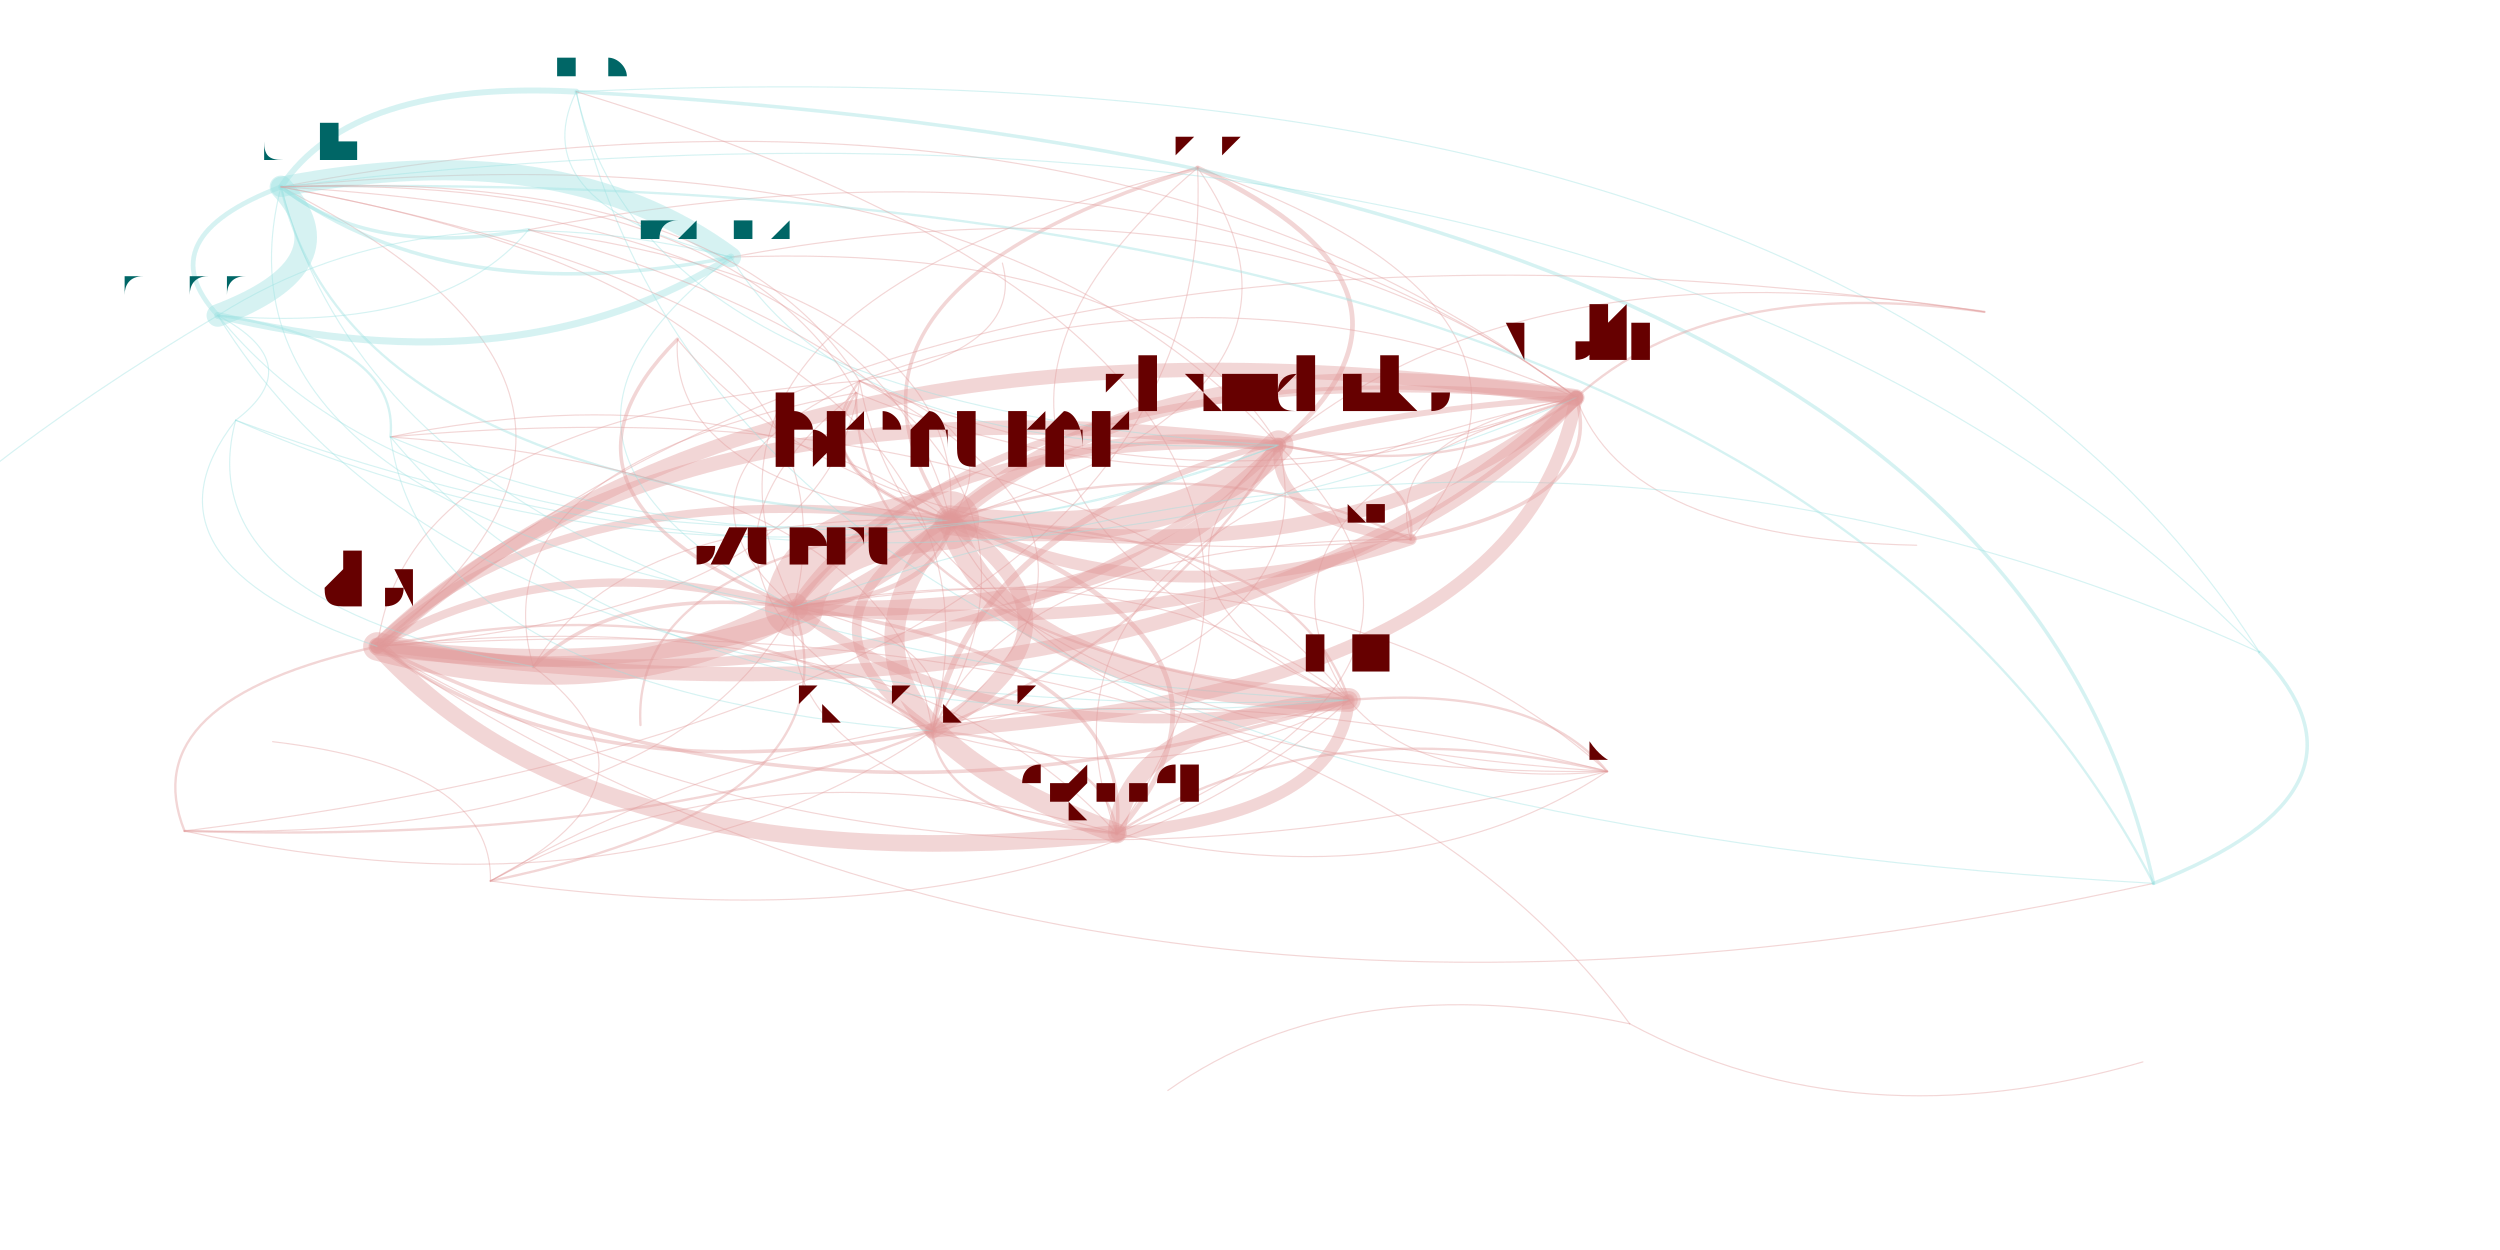
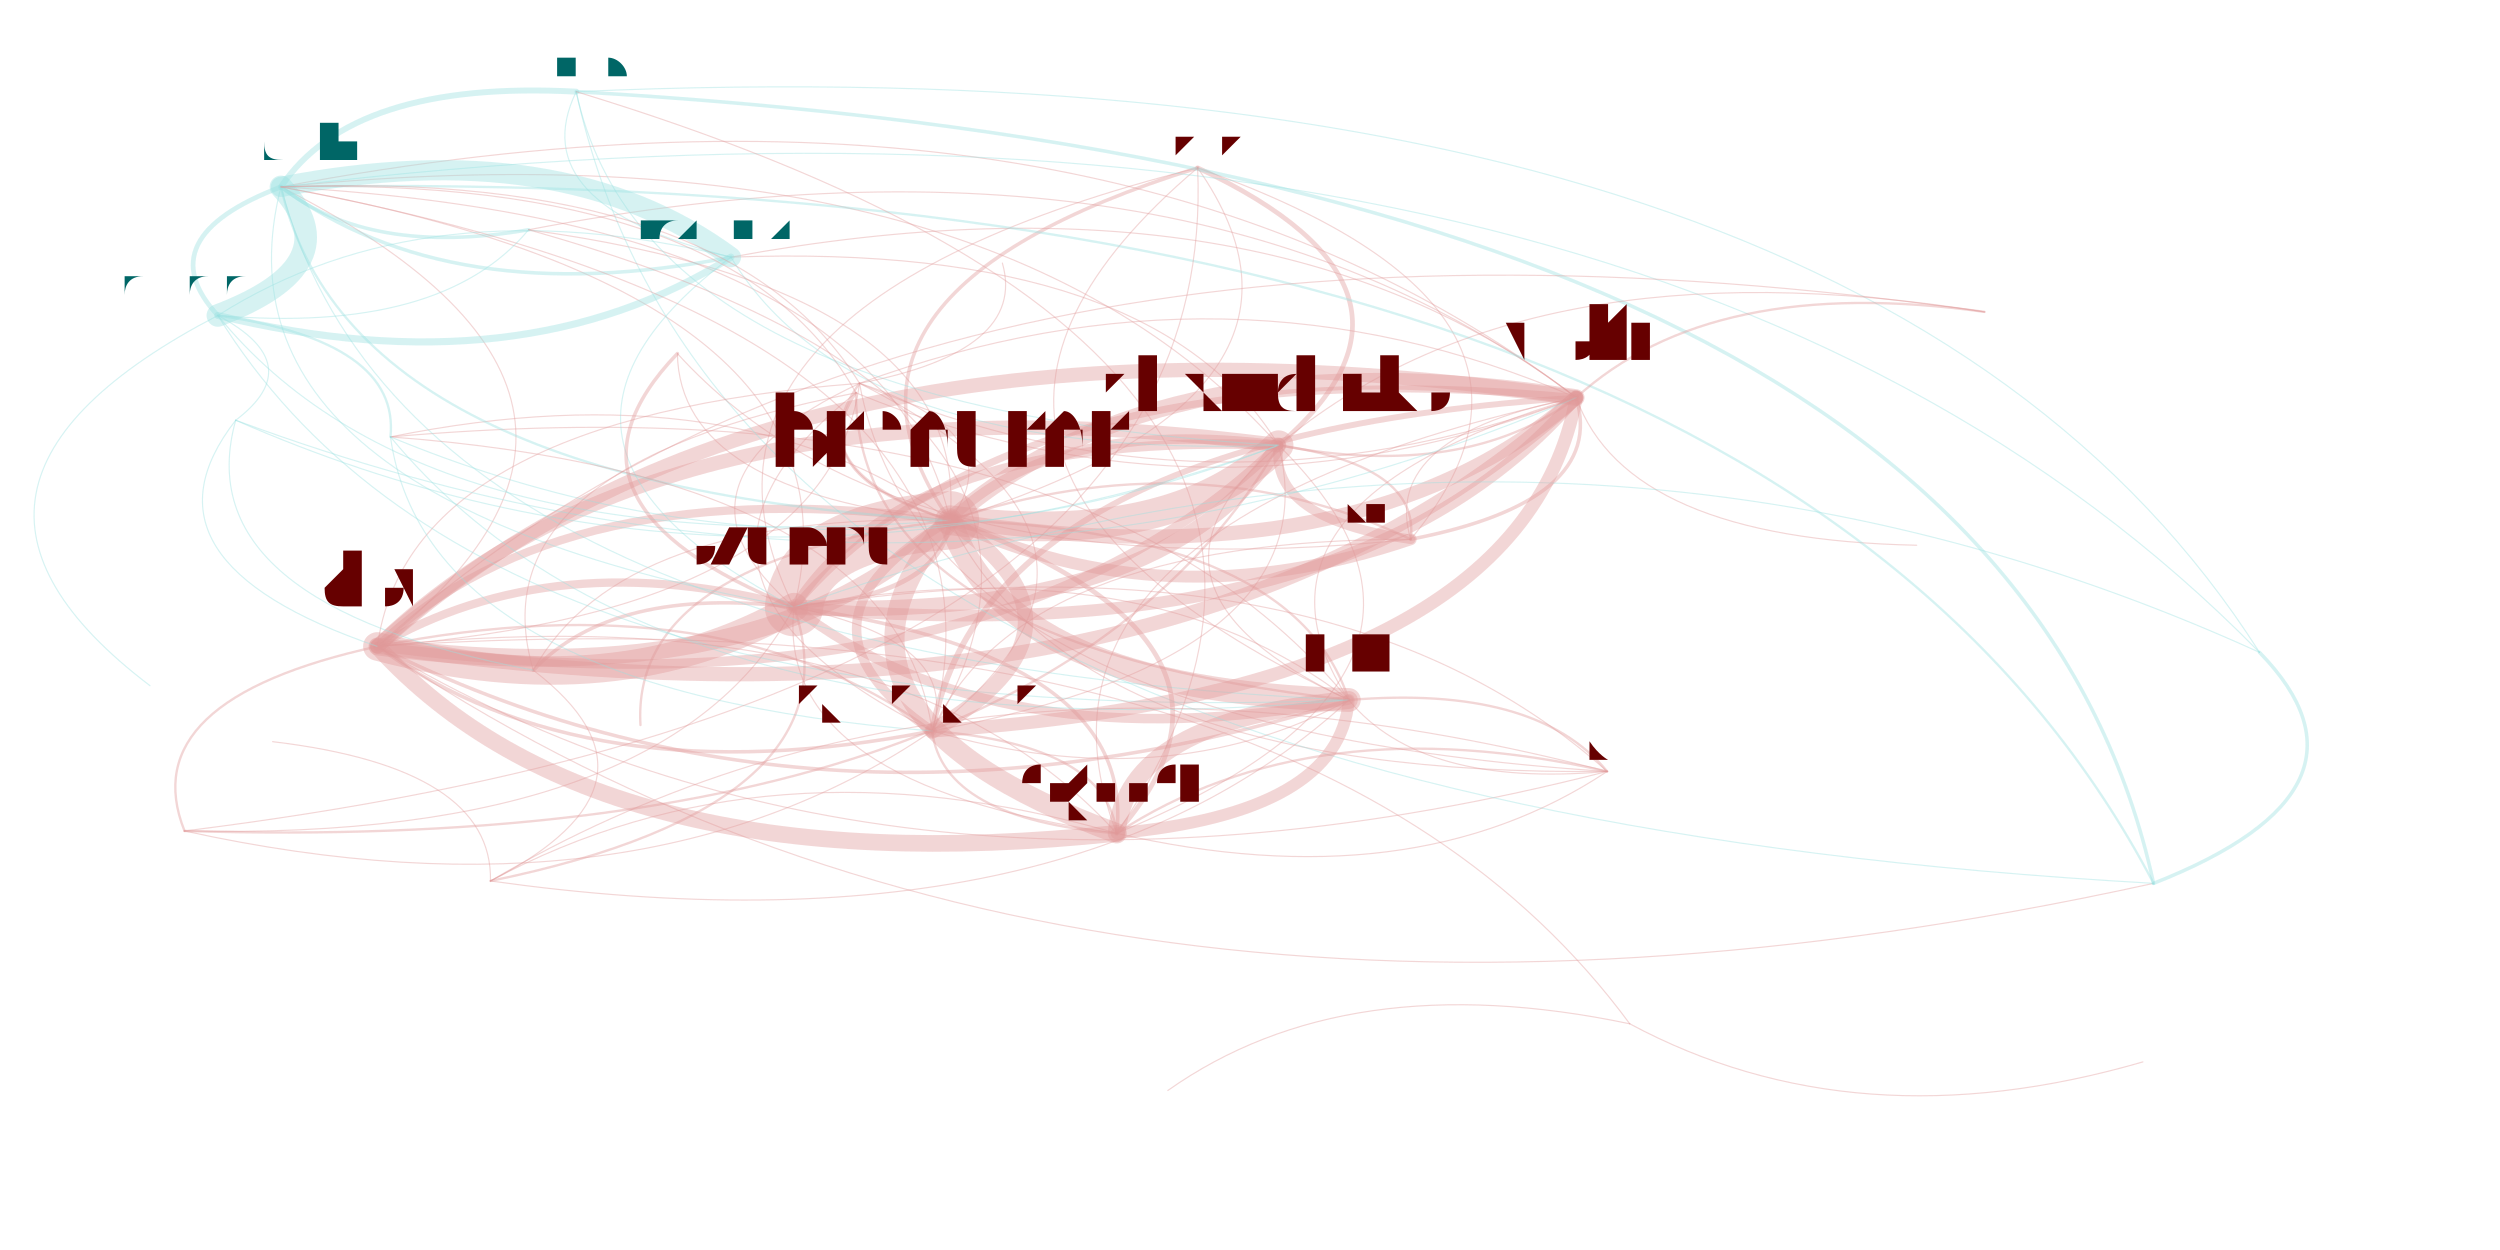
<svg xmlns="http://www.w3.org/2000/svg" width="4000" height="2000" viewBox="-0.025 -0.025 2.05 1.05">
  <style>
    path {
      fill: none;
      stroke-linecap: round;
      stroke-opacity: 0.4;
    }

    text {
      text-anchor: middle;
      alignment-baseline: hanging;
    }
  </style>
  <g opacity="0.4">
    <path d="M1.024 0.349 Q0.712 0.336 0.617 0.485" stroke="hsl(0.0,100%,35%)" stroke-width="0.008" />
    <path d="M1.024 0.349 Q0.835 0.325 0.748 0.412" stroke="hsl(0.0,100%,35%)" stroke-width="0.008" />
    <path d="M1.024 0.349 Q1.181 0.379 1.274 0.309" stroke="hsl(0.0,100%,35%)" stroke-width="0.002" />
    <path d="M1.024 0.349 Q0.510 0.282 0.267 0.518" stroke="hsl(0.0,100%,35%)" stroke-width="0.012" />
    <path d="M1.024 0.349 Q0.882 0.468 1.083 0.563" stroke="hsl(0.0,100%,35%)" stroke-width="0.001" />
    <path d="M1.024 0.349 Q1.176 0.219 0.956 0.116" stroke="hsl(0.0,100%,35%)" stroke-width="0.004" />
    <path d="M1.024 0.349 Q0.921 0.178 0.564 0.191" stroke="hsl(0.0,100%,35%)" stroke-width="0.001" />
    <path d="M1.024 0.349 Q1.016 0.411 1.135 0.428" stroke="hsl(0.0,100%,35%)" stroke-width="0.008" />
    <path d="M1.024 0.349 Q0.778 0.073 0.186 0.132" stroke="hsl(0.0,100%,35%)" stroke-width="0.001" />
    <path d="M0.617 0.485 Q0.787 0.617 1.083 0.563" stroke="hsl(0.0,100%,35%)" stroke-width="0.008" />
    <path d="M0.617 0.485 Q0.929 0.498 1.024 0.349" stroke="hsl(0.0,100%,35%)" stroke-width="0.013" />
    <path d="M0.617 0.485 Q0.741 0.475 0.748 0.412" stroke="hsl(0.0,100%,35%)" stroke-width="0.004" />
    <path d="M0.617 0.485 Q0.416 0.431 0.267 0.518" stroke="hsl(0.0,100%,35%)" stroke-width="0.007" />
    <path d="M0.617 0.485 Q1.086 0.528 1.274 0.309" stroke="hsl(0.0,100%,35%)" stroke-width="0.01" />
-     <path d="M0.617 0.485 Q0.467 0.466 0.398 0.535" stroke="hsl(0.0,100%,35%)" stroke-width="0.003" />
+     <path d="M0.617 0.485 Q0.465 0.467 0.398 0.538" stroke="hsl(0.0,100%,35%)" stroke-width="0.003" />
    <path d="M0.617 0.485 Q0.684 0.222 0.186 0.132" stroke="hsl(0.0,100%,35%)" stroke-width="0.001" />
    <path d="M0.617 0.485 Q0.600 0.634 0.888 0.675" stroke="hsl(0.0,100%,35%)" stroke-width="0.001" />
    <path d="M0.748 0.412 Q0.624 0.422 0.617 0.485" stroke="hsl(0.0,100%,35%)" stroke-width="0.049" />
    <path d="M0.748 0.412 Q0.795 0.555 1.083 0.563" stroke="hsl(0.0,100%,35%)" stroke-width="0.02" />
    <path d="M0.748 0.412 Q1.094 0.466 1.274 0.309" stroke="hsl(0.0,100%,35%)" stroke-width="0.012" />
-     <path d="M0.748 0.412 Q0.475 0.403 0.398 0.535" stroke="hsl(0.0,100%,35%)" stroke-width="0.001" />
-     <path d="M0.748 0.412 Q0.804 0.339 0.672 0.295" stroke="hsl(0.0,100%,35%)" stroke-width="0.001" />
+     <path d="M0.748 0.412 Q0.472 0.405 0.398 0.538" stroke="hsl(0.0,100%,35%)" stroke-width="0.001" />
+     <path d="M0.748 0.412 Q0.802 0.339 0.672 0.297" stroke="hsl(0.0,100%,35%)" stroke-width="0.001" />
    <path d="M0.748 0.412 Q0.928 0.498 1.135 0.428" stroke="hsl(0.0,100%,35%)" stroke-width="0.01" />
    <path d="M0.748 0.412 Q0.608 0.572 0.888 0.675" stroke="hsl(0.0,100%,35%)" stroke-width="0.017" />
    <path d="M0.748 0.412 Q1.089 0.306 0.956 0.116" stroke="hsl(0.0,100%,35%)" stroke-width="0.001" />
    <path d="M0.748 0.412 Q0.423 0.369 0.267 0.518" stroke="hsl(0.0,100%,35%)" stroke-width="0.007" />
    <path d="M0.748 0.412 Q0.599 0.497 0.733 0.589" stroke="hsl(0.0,100%,35%)" stroke-width="0.008" />
    <path d="M0.748 0.412 Q0.766 0.219 0.394 0.168" stroke="hsl(0.0,100%,35%)" stroke-width="0.001" />
    <path d="M0.748 0.412 Q0.480 0.446 0.488 0.584" stroke="hsl(0.0,100%,35%)" stroke-width="0.002" />
    <path d="M0.748 0.412 Q0.936 0.436 1.024 0.349" stroke="hsl(0.0,100%,35%)" stroke-width="0.025" />
    <path d="M0.748 0.412 Q0.569 0.283 0.278 0.342" stroke="hsl(0.0,100%,35%)" stroke-width="0.001" />
    <path d="M0.748 0.412 Q0.691 0.160 0.186 0.132" stroke="hsl(0.0,100%,35%)" stroke-width="0.001" />
    <path d="M0.748 0.412 Q0.855 0.628 1.300 0.623" stroke="hsl(0.0,100%,35%)" stroke-width="0.001" />
    <path d="M1.274 0.309 Q0.929 0.255 0.748 0.412" stroke="hsl(0.0,100%,35%)" stroke-width="0.014" />
    <path d="M1.274 0.309 Q0.603 0.212 0.267 0.518" stroke="hsl(0.0,100%,35%)" stroke-width="0.012" />
    <path d="M1.274 0.309 Q0.780 0.341 0.733 0.589" stroke="hsl(0.0,100%,35%)" stroke-width="0.005" />
    <path d="M1.274 0.309 Q1.317 0.428 1.560 0.433" stroke="hsl(0.0,100%,35%)" stroke-width="0.001" />
    <path d="M1.274 0.309 Q0.947 0.062 0.394 0.168" stroke="hsl(0.0,100%,35%)" stroke-width="0.001" />
    <path d="M1.274 0.309 Q0.788 0.415 0.888 0.675" stroke="hsl(0.0,100%,35%)" stroke-width="0.001" />
    <path d="M1.274 0.309 Q0.975 0.398 1.083 0.563" stroke="hsl(0.0,100%,35%)" stroke-width="0.001" />
    <path d="M1.274 0.309 Q0.805 0.265 0.617 0.485" stroke="hsl(0.0,100%,35%)" stroke-width="0.006" />
    <path d="M1.274 0.309 Q0.872 0.003 0.186 0.132" stroke="hsl(0.0,100%,35%)" stroke-width="0.001" />
    <path d="M1.274 0.309 Q1.109 0.341 1.135 0.428" stroke="hsl(0.0,100%,35%)" stroke-width="0.001" />
    <path d="M1.274 0.309 Q1.014 0.108 0.564 0.191" stroke="hsl(0.0,100%,35%)" stroke-width="0.001" />
-     <path d="M1.274 0.309 Q0.984 0.182 0.672 0.295" stroke="hsl(0.0,100%,35%)" stroke-width="0.001" />
+     <path d="M1.274 0.309 Q0.983 0.183 0.672 0.297" stroke="hsl(0.0,100%,35%)" stroke-width="0.001" />
    <path d="M0.267 0.518 Q0.452 0.721 0.888 0.675" stroke="hsl(0.0,100%,35%)" stroke-width="0.014" />
    <path d="M0.267 0.518 Q0.938 0.615 1.274 0.309" stroke="hsl(0.0,100%,35%)" stroke-width="0.012" />
    <path d="M0.267 0.518 Q0.592 0.561 0.748 0.412" stroke="hsl(0.0,100%,35%)" stroke-width="0.015" />
    <path d="M0.267 0.518 Q0.443 0.646 0.733 0.589" stroke="hsl(0.0,100%,35%)" stroke-width="0.003" />
    <path d="M0.267 0.518 Q0.639 0.704 1.083 0.563" stroke="hsl(0.0,100%,35%)" stroke-width="0.003" />
    <path d="M0.267 0.518 Q0.535 0.309 0.186 0.132" stroke="hsl(0.0,100%,35%)" stroke-width="0.001" />
    <path d="M0.267 0.518 Q0.780 0.585 1.024 0.349" stroke="hsl(0.0,100%,35%)" stroke-width="0.008" />
    <path d="M0.267 0.518 Q0.468 0.571 0.617 0.485" stroke="hsl(0.0,100%,35%)" stroke-width="0.024" />
    <path d="M0.267 0.518 Q0.853 0.916 1.759 0.717" stroke="hsl(0.0,100%,35%)" stroke-width="0.001" />
    <path d="M0.267 0.518 Q0.699 0.777 1.300 0.623" stroke="hsl(0.0,100%,35%)" stroke-width="0.001" />
    <path d="M0.267 0.518 Q0.061 0.563 0.105 0.673" stroke="hsl(0.0,100%,35%)" stroke-width="0.002" />
-     <path d="M0.267 0.518 Q0.648 0.488 0.672 0.295" stroke="hsl(0.0,100%,35%)" stroke-width="0.001" />
+     <path d="M0.267 0.518 Q0.646 0.488 0.672 0.297" stroke="hsl(0.0,100%,35%)" stroke-width="0.001" />
    <path d="M1.083 0.563 Q0.896 0.580 0.888 0.675" stroke="hsl(0.0,100%,35%)" stroke-width="0.015" />
    <path d="M1.083 0.563 Q1.037 0.421 0.748 0.412" stroke="hsl(0.0,100%,35%)" stroke-width="0.002" />
    <path d="M1.083 0.563 Q0.858 0.291 0.278 0.342" stroke="hsl(0.0,100%,35%)" stroke-width="0.001" />
    <path d="M1.083 0.563 Q0.913 0.431 0.617 0.485" stroke="hsl(0.0,100%,35%)" stroke-width="0.001" />
    <path d="M1.083 0.563 Q1.144 0.637 1.300 0.623" stroke="hsl(0.0,100%,35%)" stroke-width="0.001" />
    <path d="M0.956 0.116 Q0.615 0.222 0.748 0.412" stroke="hsl(0.0,100%,35%)" stroke-width="0.003" />
    <path d="M0.956 0.116 Q0.491 0.233 0.617 0.485" stroke="hsl(0.0,100%,35%)" stroke-width="0.001" />
    <path d="M0.956 0.116 Q0.662 0.365 1.083 0.563" stroke="hsl(0.0,100%,35%)" stroke-width="0.001" />
    <path d="M0.564 0.191 Q0.422 0.086 0.186 0.132" stroke="hsl(180.0,100%,35%)" stroke-width="0.017" />
    <path d="M0.564 0.191 Q0.308 0.129 0.133 0.240" stroke="hsl(180.0,100%,35%)" stroke-width="0.001" />
    <path d="M0.564 0.191 Q0.667 0.362 1.024 0.349" stroke="hsl(180.0,100%,35%)" stroke-width="0.001" />
    <path d="M0.564 0.191 Q0.355 0.348 0.617 0.485" stroke="hsl(180.0,100%,35%)" stroke-width="0.001" />
    <path d="M1.135 0.428 Q1.300 0.396 1.274 0.309" stroke="hsl(0.0,100%,35%)" stroke-width="0.003" />
    <path d="M1.135 0.428 Q0.955 0.343 0.748 0.412" stroke="hsl(0.0,100%,35%)" stroke-width="0.002" />
    <path d="M1.135 0.428 Q1.295 0.236 0.956 0.116" stroke="hsl(0.0,100%,35%)" stroke-width="0.001" />
    <path d="M1.135 0.428 Q1.143 0.366 1.024 0.349" stroke="hsl(0.0,100%,35%)" stroke-width="0.002" />
    <path d="M1.135 0.428 Q0.806 0.428 0.733 0.589" stroke="hsl(0.0,100%,35%)" stroke-width="0.001" />
    <path d="M0.186 0.132 Q0.073 0.175 0.133 0.240" stroke="hsl(180.0,100%,35%)" stroke-width="0.004" />
-     <path d="M0.186 0.132 Q0.261 0.192 0.394 0.168" stroke="hsl(180.0,100%,35%)" stroke-width="0.003" />
+     <path d="M0.186 0.132 Q0.261 0.191 0.394 0.168" stroke="hsl(180.0,100%,35%)" stroke-width="0.003" />
    <path d="M0.186 0.132 Q0.290 0.527 1.083 0.563" stroke="hsl(180.0,100%,35%)" stroke-width="0.001" />
    <path d="M0.186 0.132 Q0.243 0.384 0.748 0.412" stroke="hsl(180.0,100%,35%)" stroke-width="0.002" />
    <path d="M0.186 0.132 Q0.328 0.237 0.564 0.191" stroke="hsl(180.0,100%,35%)" stroke-width="0.003" />
    <path d="M0.186 0.132 Q0.119 0.395 0.617 0.485" stroke="hsl(180.0,100%,35%)" stroke-width="0.001" />
    <path d="M0.133 0.240 Q0.246 0.197 0.186 0.132" stroke="hsl(180.0,100%,35%)" stroke-width="0.019" />
    <path d="M0.133 0.240 Q0.303 0.449 0.748 0.412" stroke="hsl(180.0,100%,35%)" stroke-width="0.001" />
    <path d="M0.133 0.240 Q0.350 0.592 1.083 0.563" stroke="hsl(180.0,100%,35%)" stroke-width="0.001" />
    <path d="M0.133 0.240 Q0.321 0.256 0.394 0.168" stroke="hsl(180.0,100%,35%)" stroke-width="0.001" />
    <path d="M0.133 0.240 Q0.388 0.302 0.564 0.191" stroke="hsl(180.0,100%,35%)" stroke-width="0.006" />
-     <path d="M0.133 0.240 Q-0.750 0.763 0.076 1.308" stroke="hsl(180.0,100%,35%)" stroke-width="0.001" />
+     <path d="M0.133 0.240 Q-0.144 0.384 0.076 0.551" stroke="hsl(180.0,100%,35%)" stroke-width="0.001" />
    <path d="M1.759 0.717 Q1.960 0.638 1.848 0.523" stroke="hsl(180.0,100%,35%)" stroke-width="0.003" />
    <path d="M1.759 0.717 Q1.441 0.110 0.186 0.132" stroke="hsl(180.0,100%,35%)" stroke-width="0.002" />
    <path d="M1.759 0.717 Q1.629 0.120 0.434 0.052" stroke="hsl(180.0,100%,35%)" stroke-width="0.003" />
    <path d="M1.848 0.523 Q1.330 -0.005 0.186 0.132" stroke="hsl(180.0,100%,35%)" stroke-width="0.001" />
    <path d="M1.848 0.523 Q1.518 0.004 0.434 0.052" stroke="hsl(180.0,100%,35%)" stroke-width="0.001" />
    <path d="M1.848 0.523 Q1.263 0.257 0.617 0.485" stroke="hsl(180.0,100%,35%)" stroke-width="0.001" />
    <path d="M0.434 0.052 Q0.246 0.042 0.186 0.132" stroke="hsl(180.0,100%,35%)" stroke-width="0.005" />
    <path d="M0.434 0.052 Q0.388 0.147 0.564 0.191" stroke="hsl(180.0,100%,35%)" stroke-width="0.001" />
    <path d="M0.434 0.052 Q0.491 0.318 1.024 0.349" stroke="hsl(180.0,100%,35%)" stroke-width="0.001" />
    <path d="M0.434 0.052 Q0.564 0.650 1.759 0.717" stroke="hsl(180.0,100%,35%)" stroke-width="0.001" />
-     <path d="M0.672 0.295 Q0.617 0.369 0.748 0.412" stroke="hsl(0.0,100%,35%)" stroke-width="0.002" />
-     <path d="M0.672 0.295 Q0.724 0.585 1.300 0.623" stroke="hsl(0.0,100%,35%)" stroke-width="0.001" />
-     <path d="M0.672 0.295 Q0.812 0.269 0.792 0.196" stroke="hsl(0.0,100%,35%)" stroke-width="0.001" />
-     <path d="M0.672 0.295 Q0.962 0.422 1.274 0.309" stroke="hsl(0.0,100%,35%)" stroke-width="0.001" />
-     <path d="M0.672 0.295 Q0.292 0.325 0.267 0.518" stroke="hsl(0.0,100%,35%)" stroke-width="0.001" />
-     <path d="M0.672 0.295 Q0.560 0.116 0.186 0.132" stroke="hsl(0.0,100%,35%)" stroke-width="0.001" />
-     <path d="M0.672 0.295 Q0.493 0.379 0.617 0.485" stroke="hsl(0.0,100%,35%)" stroke-width="0.001" />
+     <path d="M0.672 0.297 Q0.618 0.370 0.748 0.412" stroke="hsl(0.0,100%,35%)" stroke-width="0.002" />
+     <path d="M0.672 0.297 Q0.725 0.586 1.300 0.623" stroke="hsl(0.0,100%,35%)" stroke-width="0.001" />
+     <path d="M0.672 0.297 Q0.813 0.270 0.792 0.196" stroke="hsl(0.0,100%,35%)" stroke-width="0.001" />
+     <path d="M0.672 0.297 Q0.964 0.423 1.274 0.309" stroke="hsl(0.0,100%,35%)" stroke-width="0.001" />
+     <path d="M0.672 0.297 Q0.293 0.326 0.267 0.518" stroke="hsl(0.0,100%,35%)" stroke-width="0.001" />
+     <path d="M0.672 0.297 Q0.561 0.117 0.186 0.132" stroke="hsl(0.0,100%,35%)" stroke-width="0.001" />
+     <path d="M0.672 0.297 Q0.495 0.380 0.617 0.485" stroke="hsl(0.0,100%,35%)" stroke-width="0.001" />
    <path d="M0.888 0.675 Q0.704 0.472 0.267 0.518" stroke="hsl(0.0,100%,35%)" stroke-width="0.001" />
    <path d="M0.888 0.675 Q0.905 0.526 0.617 0.485" stroke="hsl(0.0,100%,35%)" stroke-width="0.003" />
    <path d="M0.888 0.675 Q1.075 0.658 1.083 0.563" stroke="hsl(0.0,100%,35%)" stroke-width="0.01" />
    <path d="M0.888 0.675 Q1.217 0.539 1.024 0.349" stroke="hsl(0.0,100%,35%)" stroke-width="0.001" />
    <path d="M0.888 0.675 Q1.029 0.516 0.748 0.412" stroke="hsl(0.0,100%,35%)" stroke-width="0.004" />
    <path d="M0.888 0.675 Q0.880 0.601 0.733 0.589" stroke="hsl(0.0,100%,35%)" stroke-width="0.002" />
    <path d="M0.888 0.675 Q1.160 0.273 0.434 0.052" stroke="hsl(0.0,100%,35%)" stroke-width="0.001" />
    <path d="M0.888 0.675 Q1.136 0.732 1.300 0.623" stroke="hsl(0.0,100%,35%)" stroke-width="0.001" />
    <path d="M0.888 0.675 Q0.594 0.590 0.362 0.715" stroke="hsl(0.0,100%,35%)" stroke-width="0.001" />
    <path d="M0.733 0.589 Q0.882 0.503 0.748 0.412" stroke="hsl(0.0,100%,35%)" stroke-width="0.013" />
    <path d="M0.733 0.589 Q0.929 0.646 1.083 0.563" stroke="hsl(0.0,100%,35%)" stroke-width="0.001" />
-     <path d="M0.733 0.589 Q0.938 0.430 0.672 0.295" stroke="hsl(0.0,100%,35%)" stroke-width="0.001" />
+     <path d="M0.733 0.589 Q0.936 0.431 0.672 0.297" stroke="hsl(0.0,100%,35%)" stroke-width="0.001" />
    <path d="M0.733 0.589 Q0.742 0.663 0.888 0.675" stroke="hsl(0.0,100%,35%)" stroke-width="0.002" />
-     <path d="M0.733 0.589 Q0.900 0.311 0.394 0.168" stroke="hsl(0.0,100%,35%)" stroke-width="0.001" />
+     <path d="M0.733 0.589 Q0.900 0.310 0.394 0.168" stroke="hsl(0.0,100%,35%)" stroke-width="0.001" />
    <path d="M0.733 0.589 Q0.703 0.374 0.278 0.342" stroke="hsl(0.0,100%,35%)" stroke-width="0.001" />
    <path d="M0.733 0.589 Q0.758 0.514 0.617 0.485" stroke="hsl(0.0,100%,35%)" stroke-width="0.001" />
    <path d="M0.733 0.589 Q1.228 0.557 1.274 0.309" stroke="hsl(0.0,100%,35%)" stroke-width="0.011" />
    <path d="M0.733 0.589 Q0.557 0.460 0.267 0.518" stroke="hsl(0.0,100%,35%)" stroke-width="0.002" />
    <path d="M0.733 0.589 Q0.825 0.251 0.186 0.132" stroke="hsl(0.0,100%,35%)" stroke-width="0.001" />
    <path d="M0.733 0.589 Q1.070 0.527 1.024 0.349" stroke="hsl(0.0,100%,35%)" stroke-width="0.001" />
    <path d="M0.278 0.342 Q0.286 0.262 0.133 0.240" stroke="hsl(180.0,100%,35%)" stroke-width="0.002" />
    <path d="M0.278 0.342 Q0.308 0.556 0.733 0.589" stroke="hsl(180.0,100%,35%)" stroke-width="0.001" />
    <path d="M0.278 0.342 Q0.645 0.494 1.024 0.349" stroke="hsl(180.0,100%,35%)" stroke-width="0.001" />
    <path d="M0.278 0.342 Q0.503 0.614 1.083 0.563" stroke="hsl(180.0,100%,35%)" stroke-width="0.001" />
    <path d="M1.300 0.623 Q1.240 0.550 1.083 0.563" stroke="hsl(0.0,100%,35%)" stroke-width="0.002" />
    <path d="M1.300 0.623 Q1.053 0.567 0.888 0.675" stroke="hsl(0.0,100%,35%)" stroke-width="0.002" />
    <path d="M1.300 0.623 Q0.758 0.482 0.362 0.715" stroke="hsl(0.0,100%,35%)" stroke-width="0.001" />
    <path d="M1.300 0.623 Q1.070 0.417 0.617 0.485" stroke="hsl(0.0,100%,35%)" stroke-width="0.001" />
    <path d="M0.362 0.715 Q0.674 0.651 0.617 0.485" stroke="hsl(0.0,100%,35%)" stroke-width="0.002" />
    <path d="M0.362 0.715 Q0.844 0.783 1.083 0.563" stroke="hsl(0.0,100%,35%)" stroke-width="0.001" />
    <path d="M0.362 0.715 Q0.364 0.620 0.179 0.598" stroke="hsl(0.0,100%,35%)" stroke-width="0.001" />
-     <path d="M0.362 0.715 Q0.524 0.632 0.398 0.535" stroke="hsl(0.0,100%,35%)" stroke-width="0.001" />
+     <path d="M0.362 0.715 Q0.522 0.633 0.398 0.538" stroke="hsl(0.0,100%,35%)" stroke-width="0.001" />
    <path d="M0.148 0.328 Q0.056 0.446 0.267 0.518" stroke="hsl(180.0,100%,35%)" stroke-width="0.001" />
-     <path d="M0.148 0.328 Q0.107 0.481 0.398 0.535" stroke="hsl(180.0,100%,35%)" stroke-width="0.001" />
+     <path d="M0.148 0.328 Q0.105 0.482 0.398 0.538" stroke="hsl(180.0,100%,35%)" stroke-width="0.001" />
    <path d="M0.148 0.328 Q0.726 0.543 1.274 0.309" stroke="hsl(180.0,100%,35%)" stroke-width="0.001" />
    <path d="M0.148 0.328 Q0.569 0.513 1.024 0.349" stroke="hsl(180.0,100%,35%)" stroke-width="0.001" />
    <path d="M0.148 0.328 Q0.210 0.281 0.133 0.240" stroke="hsl(180.0,100%,35%)" stroke-width="0.001" />
    <path d="M0.105 0.673 Q0.824 0.695 1.024 0.349" stroke="hsl(0.0,100%,35%)" stroke-width="0.002" />
    <path d="M0.105 0.673 Q0.976 0.565 0.956 0.116" stroke="hsl(0.0,100%,35%)" stroke-width="0.001" />
    <path d="M0.105 0.673 Q0.512 0.682 0.617 0.485" stroke="hsl(0.0,100%,35%)" stroke-width="0.001" />
    <path d="M0.105 0.673 Q0.487 0.757 0.733 0.589" stroke="hsl(0.0,100%,35%)" stroke-width="0.001" />
    <path d="M1.617 0.237 Q1.388 0.205 1.274 0.309" stroke="hsl(0.0,100%,35%)" stroke-width="0.002" />
    <path d="M1.617 0.237 Q1.231 0.175 1.024 0.349" stroke="hsl(0.0,100%,35%)" stroke-width="0.001" />
    <path d="M1.617 0.237 Q0.718 0.108 0.267 0.518" stroke="hsl(0.0,100%,35%)" stroke-width="0.001" />
    <path d="M0.669 0.305 Q0.669 0.517 1.083 0.563" stroke="hsl(0.0,100%,35%)" stroke-width="0.002" />
    <path d="M0.669 0.305 Q0.968 0.428 1.274 0.309" stroke="hsl(0.0,100%,35%)" stroke-width="0.001" />
    <path d="M0.669 0.305 Q0.566 0.122 0.186 0.132" stroke="hsl(0.0,100%,35%)" stroke-width="0.001" />
    <path d="M0.669 0.305 Q0.623 0.374 0.748 0.412" stroke="hsl(0.0,100%,35%)" stroke-width="0.002" />
-     <path d="M0.669 0.305 Q0.349 0.365 0.398 0.535" stroke="hsl(0.0,100%,35%)" stroke-width="0.001" />
+     <path d="M0.669 0.305 Q0.347 0.367 0.398 0.538" stroke="hsl(0.0,100%,35%)" stroke-width="0.001" />
    <path d="M0.669 0.305 Q0.474 0.459 0.733 0.589" stroke="hsl(0.0,100%,35%)" stroke-width="0.001" />
-     <path d="M0.519 0.260 Q0.388 0.392 0.617 0.485" stroke="hsl(0.0,100%,35%)" stroke-width="0.003" />
-     <path d="M0.519 0.260 Q0.512 0.382 0.748 0.412" stroke="hsl(0.0,100%,35%)" stroke-width="0.001" />
-     <path d="M0.519 0.260 Q0.692 0.467 1.135 0.428" stroke="hsl(0.0,100%,35%)" stroke-width="0.001" />
+     <path d="M0.519 0.272 Q0.398 0.398 0.617 0.485" stroke="hsl(0.0,100%,35%)" stroke-width="0.003" />
+     <path d="M0.519 0.272 Q0.521 0.388 0.748 0.412" stroke="hsl(0.0,100%,35%)" stroke-width="0.001" />
+     <path d="M0.519 0.272 Q0.702 0.473 1.135 0.428" stroke="hsl(0.0,100%,35%)" stroke-width="0.001" />
    <path d="M1.319 0.835 Q1.509 0.937 1.750 0.867" stroke="hsl(0.0,100%,35%)" stroke-width="0.001" />
    <path d="M1.319 0.835 Q1.047 0.466 0.267 0.518" stroke="hsl(0.0,100%,35%)" stroke-width="0.001" />
    <path d="M1.319 0.835 Q1.081 0.785 0.931 0.891" stroke="hsl(0.0,100%,35%)" stroke-width="0.001" />
  </g>
  <text x="1.024" y="0.320" font-size="0.058" fill="hsl(0.0,100%,20%)">alexrudenko</text>
  <text x="0.617" y="0.449" font-size="0.071" fill="hsl(0.0,100%,20%)">szuend</text>
  <text x="0.748" y="0.368" font-size="0.088" fill="hsl(0.0,100%,20%)">bmeurer</text>
  <text x="1.274" y="0.280" font-size="0.058" fill="hsl(0.0,100%,20%)">wolfi</text>
  <text x="0.267" y="0.485" font-size="0.066" fill="hsl(0.0,100%,20%)">dsv</text>
  <text x="1.083" y="0.539" font-size="0.049" fill="hsl(0.0,100%,20%)">pfaffe</text>
  <text x="0.956" y="0.106" font-size="0.019" fill="hsl(0.0,100%,20%)">nvitkov</text>
  <text x="0.564" y="0.175" font-size="0.032" fill="hsl(180.0,100%,20%)">jacktfranklin</text>
  <text x="1.135" y="0.413" font-size="0.03" fill="hsl(0.0,100%,20%)">yangguo</text>
  <text x="0.186" y="0.109" font-size="0.047" fill="hsl(180.0,100%,20%)">andoli</text>
  <text x="0.133" y="0.223" font-size="0.035" fill="hsl(180.0,100%,20%)">alinavarkki</text>
  <text x="0.394" y="0.161" font-size="0.014" fill="hsl(180.0,100%,20%)">nancyly</text>
-   <text x="0.076" y="1.306" font-size="0.005" fill="hsl(180.0,100%,20%)">victorporof</text>
+   <text x="0.076" y="0.549" font-size="0.005" fill="hsl(180.0,100%,20%)">victorporof</text>
  <text x="1.759" y="0.709" font-size="0.017" fill="hsl(180.0,100%,20%)">asraine</text>
  <text x="1.848" y="0.516" font-size="0.013" fill="hsl(180.0,100%,20%)">cjamcl</text>
  <text x="0.434" y="0.042" font-size="0.02" fill="hsl(180.0,100%,20%)">paulirish</text>
-   <text x="0.398" y="0.528" font-size="0.014" fill="hsl(0.0,100%,20%)">mathias</text>
-   <text x="0.672" y="0.286" font-size="0.019" fill="hsl(0.0,100%,20%)">jec</text>
+   <text x="0.398" y="0.531" font-size="0.014" fill="hsl(0.0,100%,20%)">mathias</text>
+   <text x="0.672" y="0.288" font-size="0.019" fill="hsl(0.0,100%,20%)">jec</text>
  <text x="0.888" y="0.650" font-size="0.051" fill="hsl(0.0,100%,20%)">ergunsh</text>
  <text x="0.733" y="0.567" font-size="0.043" fill="hsl(0.0,100%,20%)">kprokopenko</text>
  <text x="0.488" y="0.580" font-size="0.008" fill="hsl(0.0,100%,20%)">petermueller</text>
  <text x="0.278" y="0.334" font-size="0.014" fill="hsl(180.0,100%,20%)">leese</text>
  <text x="1.300" y="0.614" font-size="0.019" fill="hsl(0.0,100%,20%)">changhaohan</text>
  <text x="0.362" y="0.707" font-size="0.015" fill="hsl(0.0,100%,20%)">liviurau</text>
  <text x="0.148" y="0.322" font-size="0.012" fill="hsl(180.0,100%,20%)">chrche</text>
  <text x="0.105" y="0.666" font-size="0.014" fill="hsl(0.0,100%,20%)">jrandolf</text>
  <text x="1.617" y="0.232" font-size="0.011" fill="hsl(0.0,100%,20%)">elormcoch</text>
  <text x="0.792" y="0.193" font-size="0.005" fill="hsl(0.0,100%,20%)">semel</text>
  <text x="0.669" y="0.297" font-size="0.016" fill="hsl(0.0,100%,20%)">kimanh</text>
  <text x="0.179" y="0.595" font-size="0.007" fill="hsl(0.0,100%,20%)">machenbach</text>
-   <text x="0.519" y="0.254" font-size="0.012" fill="hsl(0.0,100%,20%)">seth.brenith</text>
+   <text x="0.519" y="0.266" font-size="0.012" fill="hsl(0.0,100%,20%)">seth.brenith</text>
  <text x="1.319" y="0.831" font-size="0.008" fill="hsl(0.0,100%,20%)">sisidovski</text>
  <text x="1.750" y="0.864" font-size="0.005" fill="hsl(0.0,100%,20%)">kouhei</text>
  <text x="0.931" y="0.888" font-size="0.005" fill="hsl(0.0,100%,20%)">yyanagisawa</text>
  <text x="1.560" y="0.431" font-size="0.005" fill="hsl(0.0,100%,20%)">shuuran</text>
</svg>
